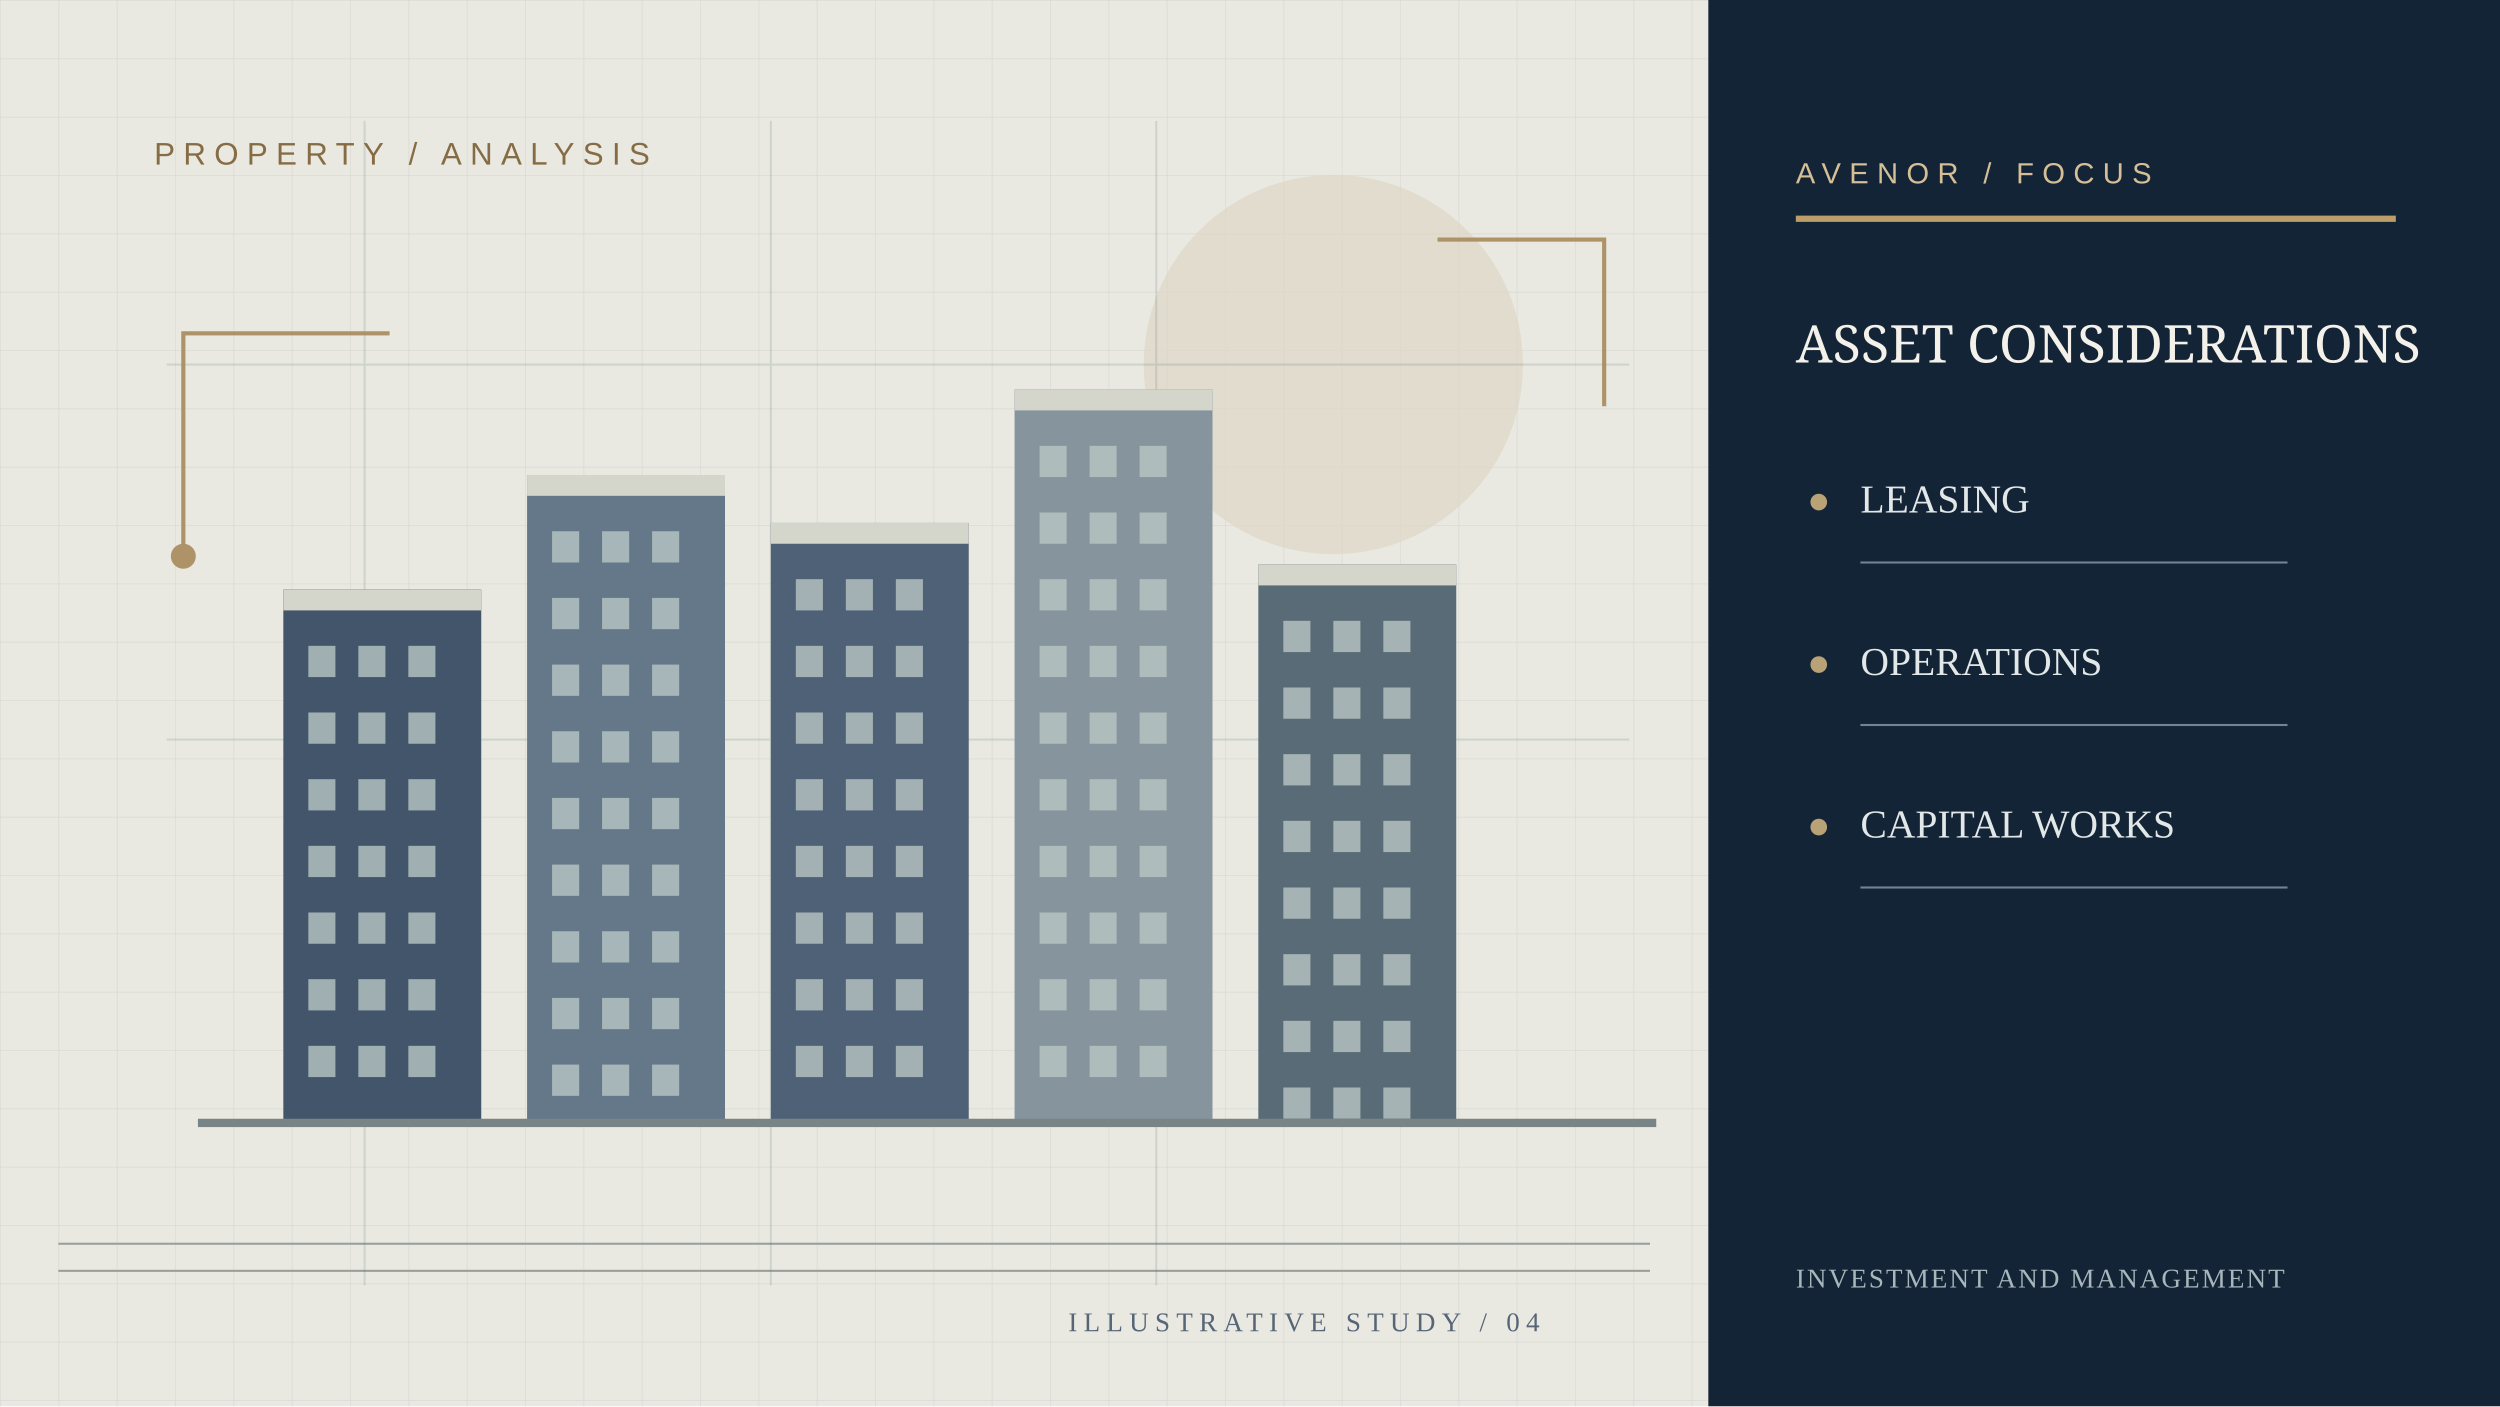
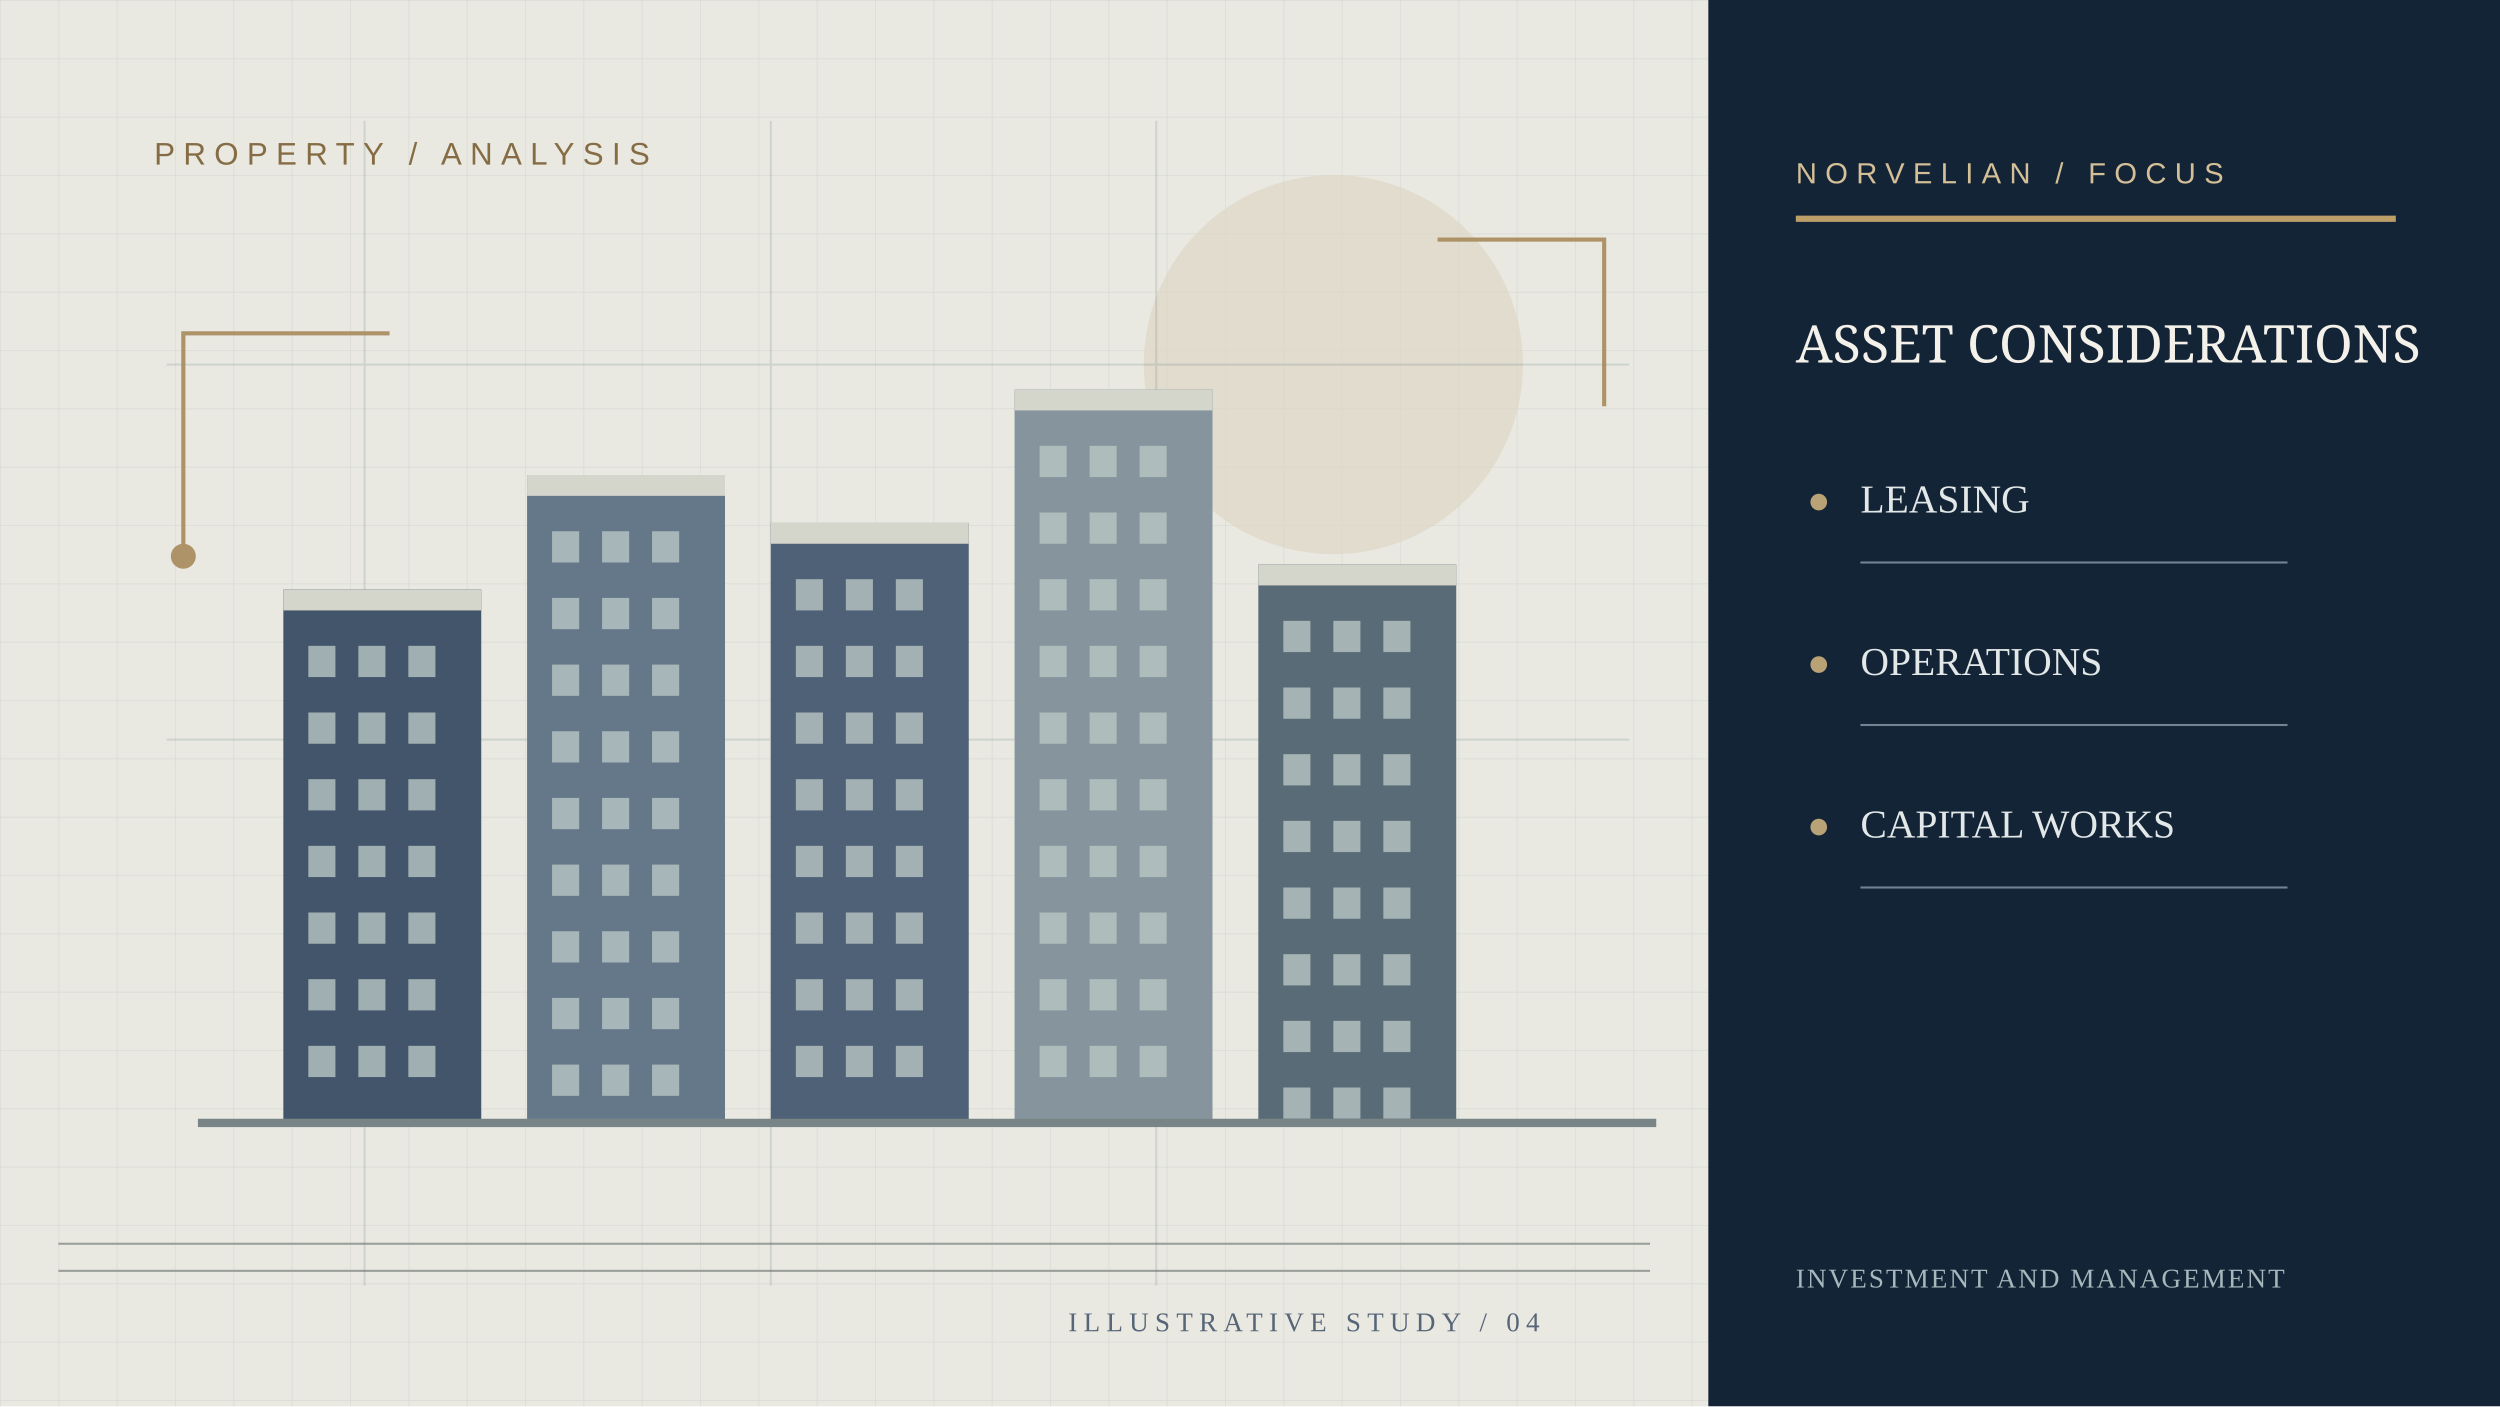
<svg xmlns="http://www.w3.org/2000/svg" viewBox="0 0 1200 675" role="img" aria-labelledby="title">
  <defs>
    <pattern id="paper" width="28" height="28" patternUnits="userSpaceOnUse">
      <path d="M28 0H0V28" fill="none" stroke="#d5d6cf" stroke-width=".55" />
    </pattern>
    <linearGradient id="light" x2="0" y2="1">
      <stop stop-color="#ebe9e2" />
      <stop offset="1" stop-color="#d9ddd8" />
    </linearGradient>
  </defs>
  <rect width="1200" height="675" fill="#e9e9e2" />
  <rect x="0" y="0" width="820" height="675" fill="url(#paper)" />
  <path d="M28 597H792M28 610H792" stroke="#9a9f9b" stroke-width="1" />
  <circle cx="640" cy="175" r="91" fill="#ded7c5" opacity=".72" />
  <g opacity=".18" stroke="#596e74" fill="none">
    <path d="M80 175H782M80 355H782M175 58V617M370 58V617M555 58V617" stroke-width="1" />
  </g>
  <g>
    <rect x="136" y="283" width="95" height="255" fill="#43556a" />
    <rect x="136" y="283" width="95" height="10" fill="#d4d5cb" />
    <rect x="148" y="310" width="13" height="15" fill="#b8c6c3" opacity=".8" />
    <rect x="172" y="310" width="13" height="15" fill="#b8c6c3" opacity=".8" />
    <rect x="196" y="310" width="13" height="15" fill="#b8c6c3" opacity=".8" />
    <rect x="148" y="342" width="13" height="15" fill="#b8c6c3" opacity=".8" />
    <rect x="172" y="342" width="13" height="15" fill="#b8c6c3" opacity=".8" />
    <rect x="196" y="342" width="13" height="15" fill="#b8c6c3" opacity=".8" />
    <rect x="148" y="374" width="13" height="15" fill="#b8c6c3" opacity=".8" />
    <rect x="172" y="374" width="13" height="15" fill="#b8c6c3" opacity=".8" />
    <rect x="196" y="374" width="13" height="15" fill="#b8c6c3" opacity=".8" />
    <rect x="148" y="406" width="13" height="15" fill="#b8c6c3" opacity=".8" />
    <rect x="172" y="406" width="13" height="15" fill="#b8c6c3" opacity=".8" />
    <rect x="196" y="406" width="13" height="15" fill="#b8c6c3" opacity=".8" />
    <rect x="148" y="438" width="13" height="15" fill="#b8c6c3" opacity=".8" />
    <rect x="172" y="438" width="13" height="15" fill="#b8c6c3" opacity=".8" />
    <rect x="196" y="438" width="13" height="15" fill="#b8c6c3" opacity=".8" />
    <rect x="148" y="470" width="13" height="15" fill="#b8c6c3" opacity=".8" />
    <rect x="172" y="470" width="13" height="15" fill="#b8c6c3" opacity=".8" />
    <rect x="196" y="470" width="13" height="15" fill="#b8c6c3" opacity=".8" />
    <rect x="148" y="502" width="13" height="15" fill="#b8c6c3" opacity=".8" />
    <rect x="172" y="502" width="13" height="15" fill="#b8c6c3" opacity=".8" />
    <rect x="196" y="502" width="13" height="15" fill="#b8c6c3" opacity=".8" />
    <rect x="253" y="228" width="95" height="310" fill="#65788a" />
    <rect x="253" y="228" width="95" height="10" fill="#d4d5cb" />
    <rect x="265" y="255" width="13" height="15" fill="#b8c6c3" opacity=".8" />
    <rect x="289" y="255" width="13" height="15" fill="#b8c6c3" opacity=".8" />
    <rect x="313" y="255" width="13" height="15" fill="#b8c6c3" opacity=".8" />
    <rect x="265" y="287" width="13" height="15" fill="#b8c6c3" opacity=".8" />
    <rect x="289" y="287" width="13" height="15" fill="#b8c6c3" opacity=".8" />
    <rect x="313" y="287" width="13" height="15" fill="#b8c6c3" opacity=".8" />
    <rect x="265" y="319" width="13" height="15" fill="#b8c6c3" opacity=".8" />
    <rect x="289" y="319" width="13" height="15" fill="#b8c6c3" opacity=".8" />
    <rect x="313" y="319" width="13" height="15" fill="#b8c6c3" opacity=".8" />
    <rect x="265" y="351" width="13" height="15" fill="#b8c6c3" opacity=".8" />
    <rect x="289" y="351" width="13" height="15" fill="#b8c6c3" opacity=".8" />
    <rect x="313" y="351" width="13" height="15" fill="#b8c6c3" opacity=".8" />
    <rect x="265" y="383" width="13" height="15" fill="#b8c6c3" opacity=".8" />
    <rect x="289" y="383" width="13" height="15" fill="#b8c6c3" opacity=".8" />
    <rect x="313" y="383" width="13" height="15" fill="#b8c6c3" opacity=".8" />
    <rect x="265" y="415" width="13" height="15" fill="#b8c6c3" opacity=".8" />
    <rect x="289" y="415" width="13" height="15" fill="#b8c6c3" opacity=".8" />
    <rect x="313" y="415" width="13" height="15" fill="#b8c6c3" opacity=".8" />
    <rect x="265" y="447" width="13" height="15" fill="#b8c6c3" opacity=".8" />
    <rect x="289" y="447" width="13" height="15" fill="#b8c6c3" opacity=".8" />
    <rect x="313" y="447" width="13" height="15" fill="#b8c6c3" opacity=".8" />
    <rect x="265" y="479" width="13" height="15" fill="#b8c6c3" opacity=".8" />
    <rect x="289" y="479" width="13" height="15" fill="#b8c6c3" opacity=".8" />
    <rect x="313" y="479" width="13" height="15" fill="#b8c6c3" opacity=".8" />
    <rect x="265" y="511" width="13" height="15" fill="#b8c6c3" opacity=".8" />
    <rect x="289" y="511" width="13" height="15" fill="#b8c6c3" opacity=".8" />
    <rect x="313" y="511" width="13" height="15" fill="#b8c6c3" opacity=".8" />
    <rect x="370" y="251" width="95" height="287" fill="#4f6176" />
    <rect x="370" y="251" width="95" height="10" fill="#d4d5cb" />
    <rect x="382" y="278" width="13" height="15" fill="#b8c6c3" opacity=".8" />
    <rect x="406" y="278" width="13" height="15" fill="#b8c6c3" opacity=".8" />
    <rect x="430" y="278" width="13" height="15" fill="#b8c6c3" opacity=".8" />
    <rect x="382" y="310" width="13" height="15" fill="#b8c6c3" opacity=".8" />
    <rect x="406" y="310" width="13" height="15" fill="#b8c6c3" opacity=".8" />
    <rect x="430" y="310" width="13" height="15" fill="#b8c6c3" opacity=".8" />
    <rect x="382" y="342" width="13" height="15" fill="#b8c6c3" opacity=".8" />
    <rect x="406" y="342" width="13" height="15" fill="#b8c6c3" opacity=".8" />
    <rect x="430" y="342" width="13" height="15" fill="#b8c6c3" opacity=".8" />
    <rect x="382" y="374" width="13" height="15" fill="#b8c6c3" opacity=".8" />
    <rect x="406" y="374" width="13" height="15" fill="#b8c6c3" opacity=".8" />
    <rect x="430" y="374" width="13" height="15" fill="#b8c6c3" opacity=".8" />
    <rect x="382" y="406" width="13" height="15" fill="#b8c6c3" opacity=".8" />
    <rect x="406" y="406" width="13" height="15" fill="#b8c6c3" opacity=".8" />
    <rect x="430" y="406" width="13" height="15" fill="#b8c6c3" opacity=".8" />
    <rect x="382" y="438" width="13" height="15" fill="#b8c6c3" opacity=".8" />
    <rect x="406" y="438" width="13" height="15" fill="#b8c6c3" opacity=".8" />
    <rect x="430" y="438" width="13" height="15" fill="#b8c6c3" opacity=".8" />
    <rect x="382" y="470" width="13" height="15" fill="#b8c6c3" opacity=".8" />
    <rect x="406" y="470" width="13" height="15" fill="#b8c6c3" opacity=".8" />
    <rect x="430" y="470" width="13" height="15" fill="#b8c6c3" opacity=".8" />
    <rect x="382" y="502" width="13" height="15" fill="#b8c6c3" opacity=".8" />
    <rect x="406" y="502" width="13" height="15" fill="#b8c6c3" opacity=".8" />
    <rect x="430" y="502" width="13" height="15" fill="#b8c6c3" opacity=".8" />
    <rect x="487" y="187" width="95" height="351" fill="#85949d" />
    <rect x="487" y="187" width="95" height="10" fill="#d4d5cb" />
    <rect x="499" y="214" width="13" height="15" fill="#b8c6c3" opacity=".8" />
    <rect x="523" y="214" width="13" height="15" fill="#b8c6c3" opacity=".8" />
    <rect x="547" y="214" width="13" height="15" fill="#b8c6c3" opacity=".8" />
    <rect x="499" y="246" width="13" height="15" fill="#b8c6c3" opacity=".8" />
    <rect x="523" y="246" width="13" height="15" fill="#b8c6c3" opacity=".8" />
    <rect x="547" y="246" width="13" height="15" fill="#b8c6c3" opacity=".8" />
    <rect x="499" y="278" width="13" height="15" fill="#b8c6c3" opacity=".8" />
    <rect x="523" y="278" width="13" height="15" fill="#b8c6c3" opacity=".8" />
    <rect x="547" y="278" width="13" height="15" fill="#b8c6c3" opacity=".8" />
    <rect x="499" y="310" width="13" height="15" fill="#b8c6c3" opacity=".8" />
    <rect x="523" y="310" width="13" height="15" fill="#b8c6c3" opacity=".8" />
    <rect x="547" y="310" width="13" height="15" fill="#b8c6c3" opacity=".8" />
    <rect x="499" y="342" width="13" height="15" fill="#b8c6c3" opacity=".8" />
    <rect x="523" y="342" width="13" height="15" fill="#b8c6c3" opacity=".8" />
    <rect x="547" y="342" width="13" height="15" fill="#b8c6c3" opacity=".8" />
    <rect x="499" y="374" width="13" height="15" fill="#b8c6c3" opacity=".8" />
    <rect x="523" y="374" width="13" height="15" fill="#b8c6c3" opacity=".8" />
    <rect x="547" y="374" width="13" height="15" fill="#b8c6c3" opacity=".8" />
    <rect x="499" y="406" width="13" height="15" fill="#b8c6c3" opacity=".8" />
    <rect x="523" y="406" width="13" height="15" fill="#b8c6c3" opacity=".8" />
    <rect x="547" y="406" width="13" height="15" fill="#b8c6c3" opacity=".8" />
    <rect x="499" y="438" width="13" height="15" fill="#b8c6c3" opacity=".8" />
    <rect x="523" y="438" width="13" height="15" fill="#b8c6c3" opacity=".8" />
    <rect x="547" y="438" width="13" height="15" fill="#b8c6c3" opacity=".8" />
    <rect x="499" y="470" width="13" height="15" fill="#b8c6c3" opacity=".8" />
    <rect x="523" y="470" width="13" height="15" fill="#b8c6c3" opacity=".8" />
    <rect x="547" y="470" width="13" height="15" fill="#b8c6c3" opacity=".8" />
    <rect x="499" y="502" width="13" height="15" fill="#b8c6c3" opacity=".8" />
    <rect x="523" y="502" width="13" height="15" fill="#b8c6c3" opacity=".8" />
    <rect x="547" y="502" width="13" height="15" fill="#b8c6c3" opacity=".8" />
    <rect x="604" y="271" width="95" height="267" fill="#596b76" />
    <rect x="604" y="271" width="95" height="10" fill="#d4d5cb" />
    <rect x="616" y="298" width="13" height="15" fill="#b8c6c3" opacity=".8" />
    <rect x="640" y="298" width="13" height="15" fill="#b8c6c3" opacity=".8" />
    <rect x="664" y="298" width="13" height="15" fill="#b8c6c3" opacity=".8" />
    <rect x="616" y="330" width="13" height="15" fill="#b8c6c3" opacity=".8" />
    <rect x="640" y="330" width="13" height="15" fill="#b8c6c3" opacity=".8" />
    <rect x="664" y="330" width="13" height="15" fill="#b8c6c3" opacity=".8" />
    <rect x="616" y="362" width="13" height="15" fill="#b8c6c3" opacity=".8" />
    <rect x="640" y="362" width="13" height="15" fill="#b8c6c3" opacity=".8" />
    <rect x="664" y="362" width="13" height="15" fill="#b8c6c3" opacity=".8" />
    <rect x="616" y="394" width="13" height="15" fill="#b8c6c3" opacity=".8" />
    <rect x="640" y="394" width="13" height="15" fill="#b8c6c3" opacity=".8" />
    <rect x="664" y="394" width="13" height="15" fill="#b8c6c3" opacity=".8" />
    <rect x="616" y="426" width="13" height="15" fill="#b8c6c3" opacity=".8" />
    <rect x="640" y="426" width="13" height="15" fill="#b8c6c3" opacity=".8" />
    <rect x="664" y="426" width="13" height="15" fill="#b8c6c3" opacity=".8" />
    <rect x="616" y="458" width="13" height="15" fill="#b8c6c3" opacity=".8" />
    <rect x="640" y="458" width="13" height="15" fill="#b8c6c3" opacity=".8" />
    <rect x="664" y="458" width="13" height="15" fill="#b8c6c3" opacity=".8" />
    <rect x="616" y="490" width="13" height="15" fill="#b8c6c3" opacity=".8" />
    <rect x="640" y="490" width="13" height="15" fill="#b8c6c3" opacity=".8" />
    <rect x="664" y="490" width="13" height="15" fill="#b8c6c3" opacity=".8" />
    <rect x="616" y="522" width="13" height="15" fill="#b8c6c3" opacity=".8" />
    <rect x="640" y="522" width="13" height="15" fill="#b8c6c3" opacity=".8" />
    <rect x="664" y="522" width="13" height="15" fill="#b8c6c3" opacity=".8" />
  </g>
  <path d="M95 539H795" stroke="#788486" stroke-width="4" />
  <g fill="none" stroke="#a78a5c" stroke-width="2" opacity=".9">
    <path d="M88 267V160H187" />
    <circle cx="88" cy="267" r="5" fill="#a78a5c" />
    <path d="M690 115H770V195" />
  </g>
  <text x="74" y="79" fill="#866c44" font-size="15" font-family="Arial,sans-serif" letter-spacing="4">PROPERTY / ANALYSIS</text>
  <text x="739" y="639" text-anchor="end" fill="#566577" font-size="13" letter-spacing="3">ILLUSTRATIVE STUDY / 04</text>
  <rect x="820" width="380" height="675" fill="#142437" />
  <path d="M862 105H1150" stroke="#bc9e68" stroke-width="3" />
-   <text x="862" y="88" fill="#d4bf96" font-size="14" font-family="Arial,sans-serif" letter-spacing="4">AVENOR / FOCUS</text>
+   <text x="862" y="88" fill="#d4bf96" font-size="14" font-family="Arial,sans-serif" letter-spacing="4">NORVELIAN / FOCUS</text>
  <text x="862" y="174" fill="#f3f1e9" font-size="25" font-family="Georgia,serif">ASSET CONSIDERATIONS</text>
  <g transform="translate(873,246)">
    <circle cx="0" cy="-5" r="4" fill="#b9a276" />
    <text x="20" y="0" font-size="19" fill="#e2e7e7">LEASING</text>
    <path d="M20 24H225" stroke="#728394" stroke-width="1" />
  </g>
  <g transform="translate(873,324)">
    <circle cx="0" cy="-5" r="4" fill="#b9a276" />
    <text x="20" y="0" font-size="19" fill="#e2e7e7">OPERATIONS</text>
    <path d="M20 24H225" stroke="#728394" stroke-width="1" />
  </g>
  <g transform="translate(873,402)">
    <circle cx="0" cy="-5" r="4" fill="#b9a276" />
    <text x="20" y="0" font-size="19" fill="#e2e7e7">CAPITAL WORKS</text>
    <path d="M20 24H225" stroke="#728394" stroke-width="1" />
  </g>
  <text x="862" y="618" fill="#a7b7bc" font-size="13" letter-spacing="1">INVESTMENT AND MANAGEMENT</text>
</svg>
